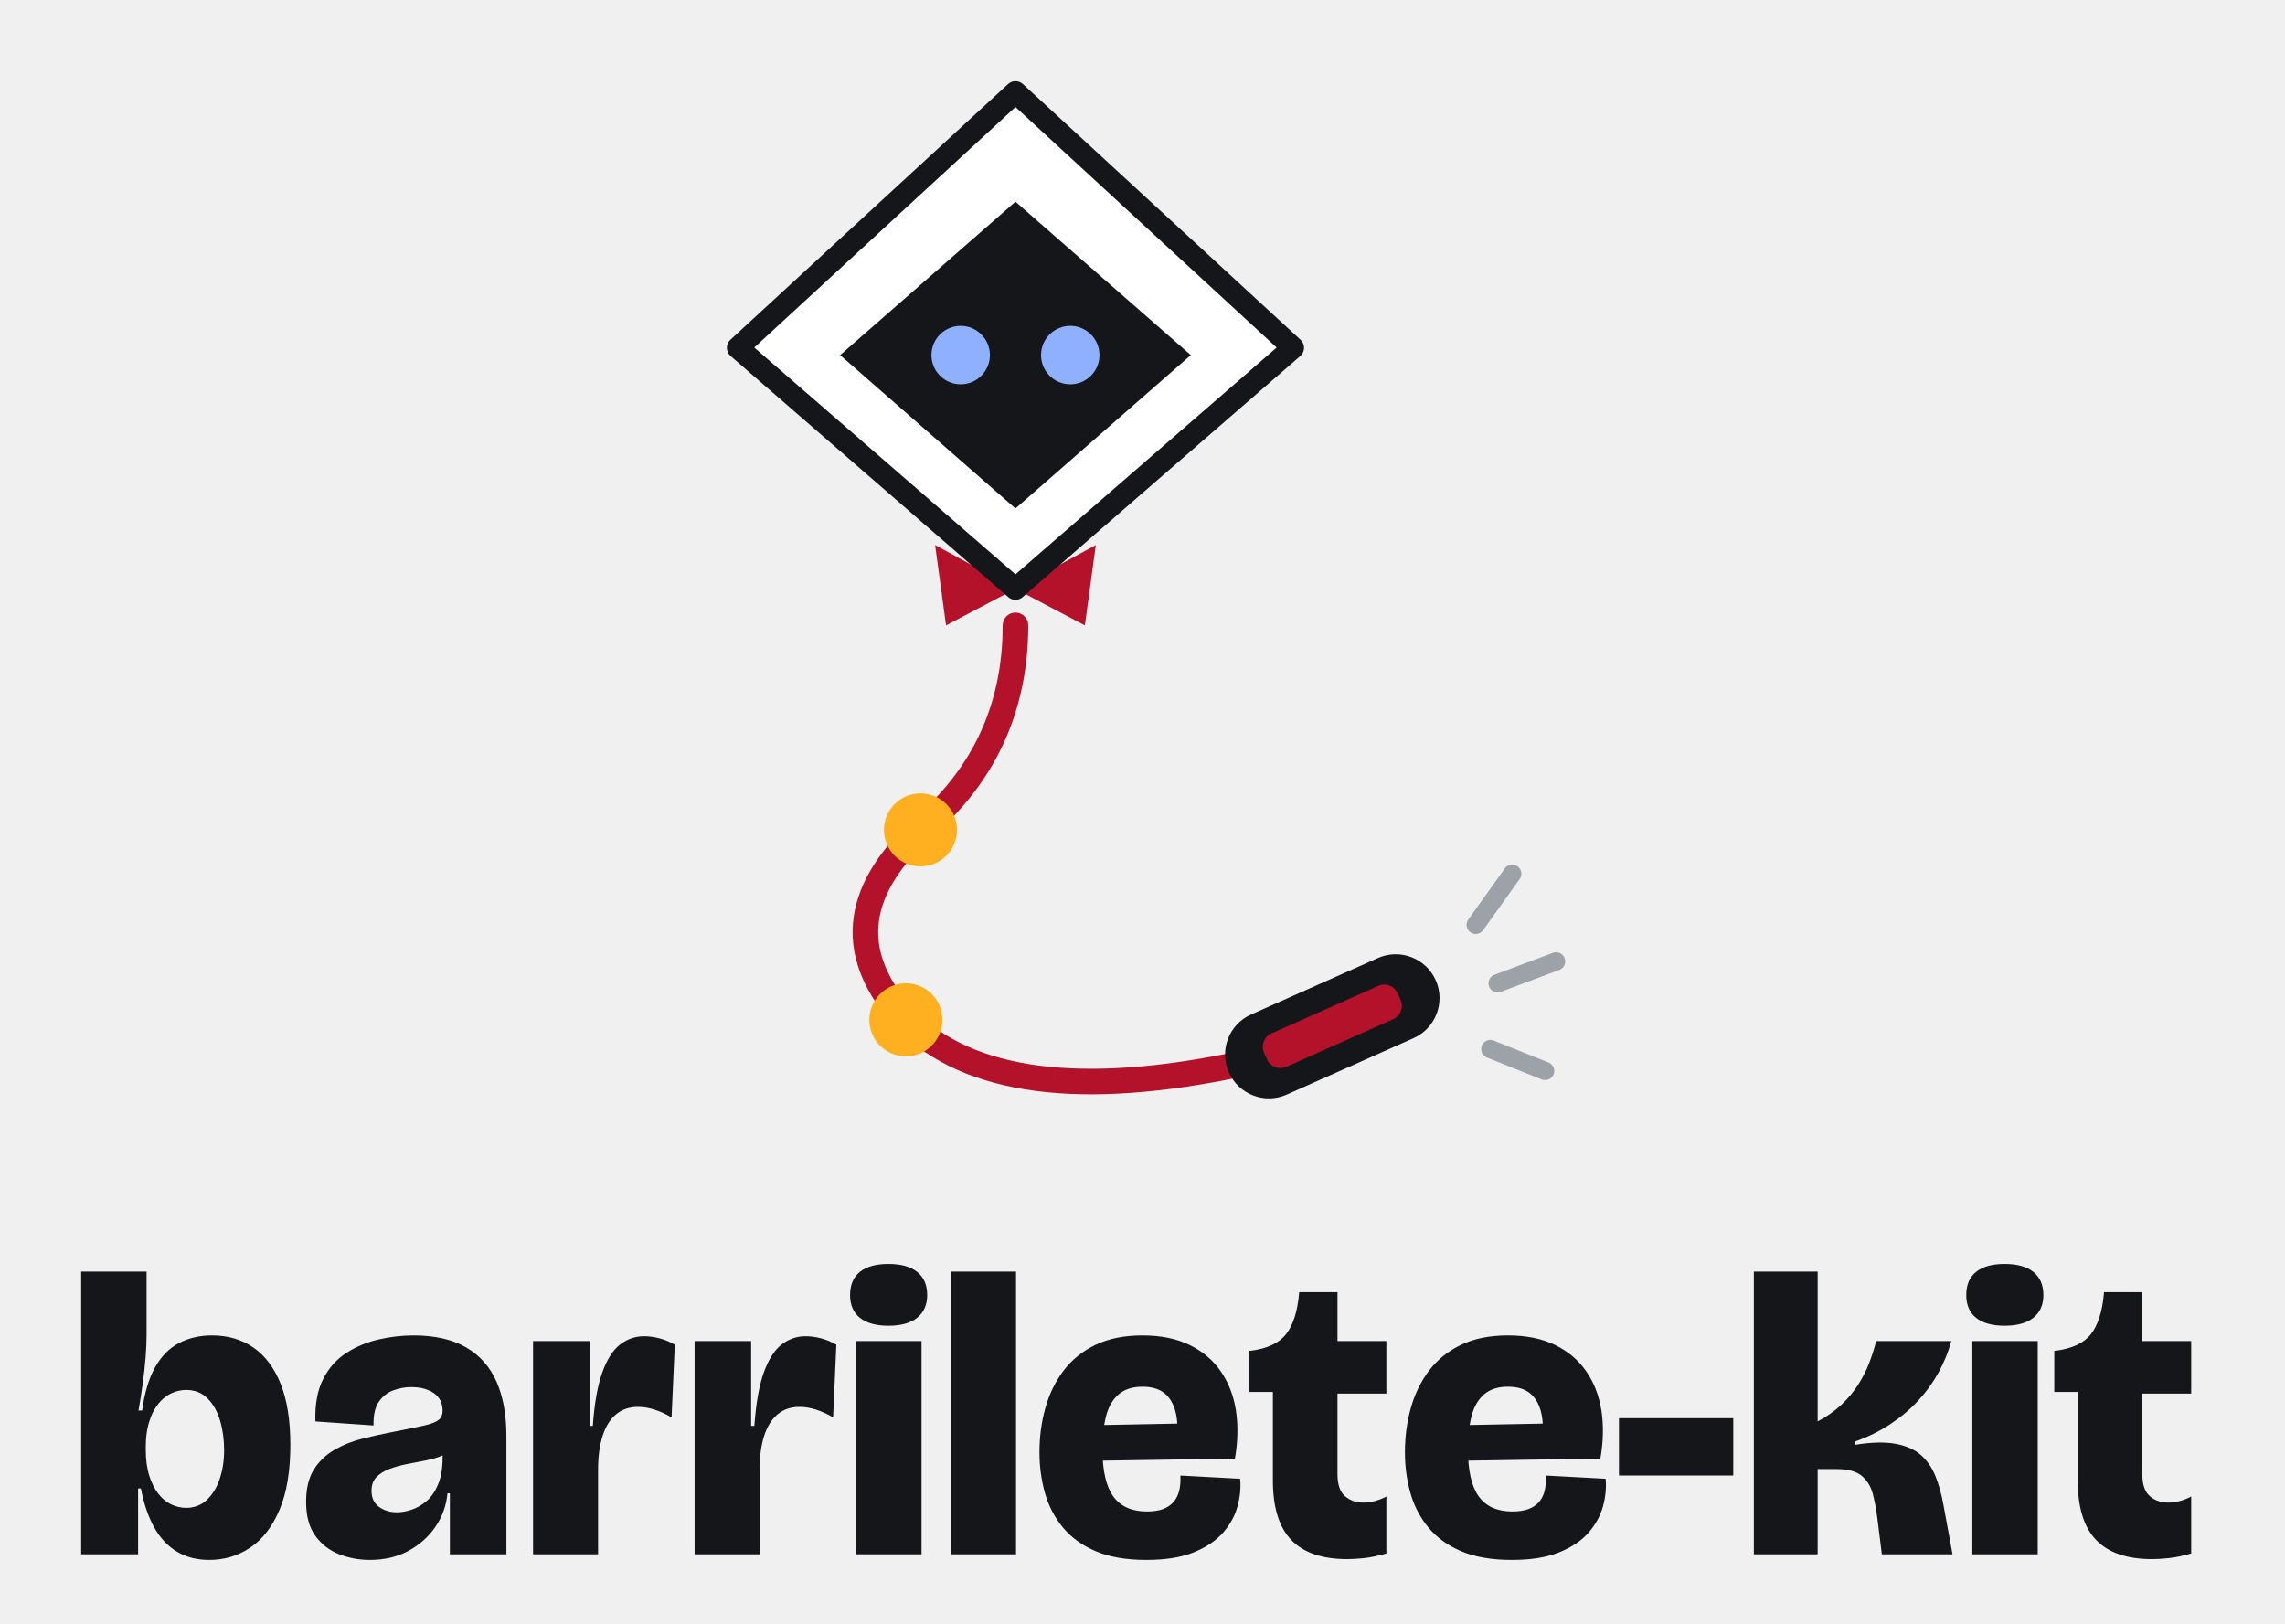
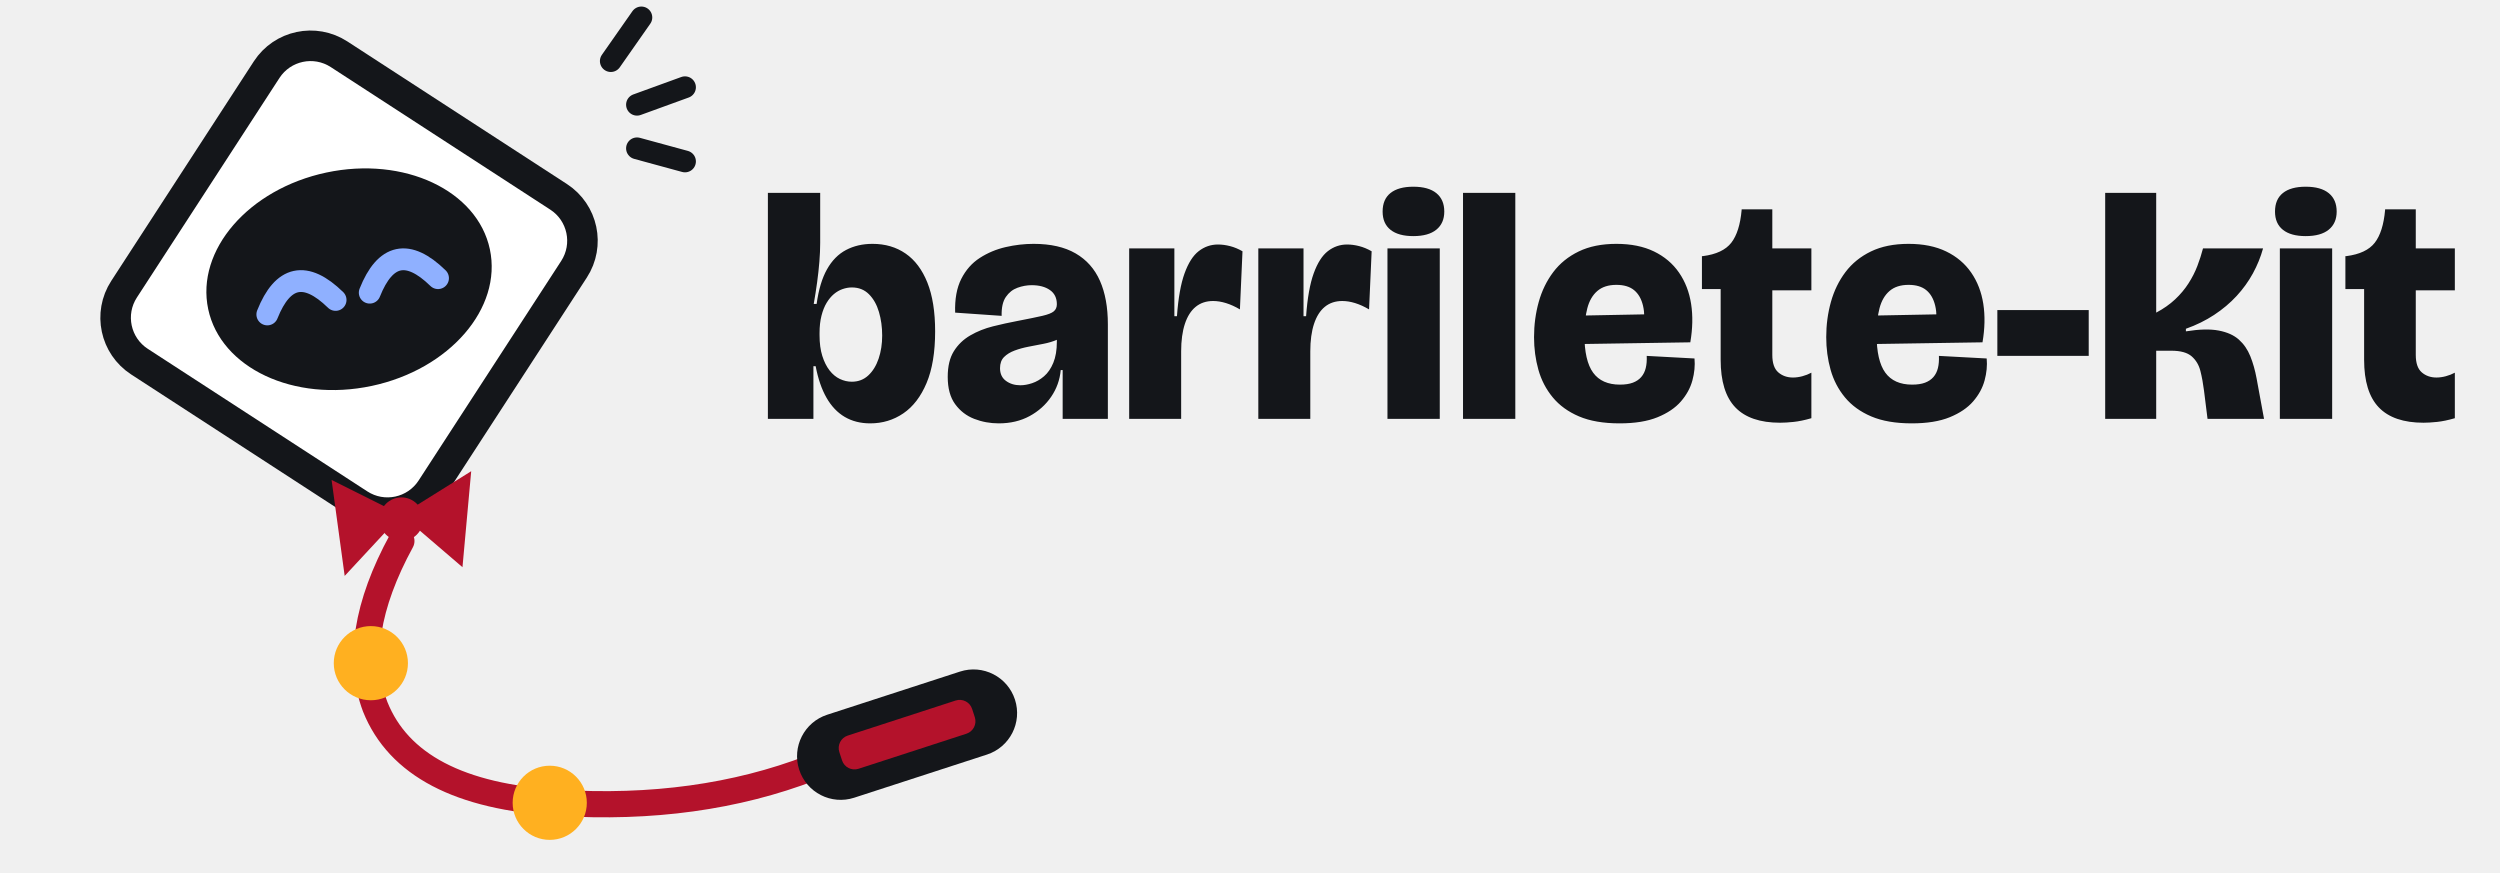
- <svg xmlns="http://www.w3.org/2000/svg" viewBox="0 0 563 400" role="img" aria-label="barrilete-kit">
-   <g transform="translate(70.2 -4.3) scale(0.9)">
-     <path d="M200 166 L178 154 L181 176 Z M200 166 L222 154 L219 176 Z" fill="#B4122B" />
-     <path d="M200 30 L276 100 L200 166 L124 100 Z" fill="#FFFFFF" stroke="#14161A" stroke-width="6" stroke-linejoin="round" />
-     <path d="M200 60 L248 102 L200 144 L152 102 Z" fill="#14161A" />
-     <circle cx="185" cy="102" r="8" fill="#8FB0FF" />
-     <circle cx="215" cy="102" r="8" fill="#8FB0FF" />
-     <path d="M200 176 Q200 210 174 232 Q146 258 170 284 Q196 310 262 296" stroke="#B4122B" stroke-width="7" fill="none" stroke-linecap="round" />
-     <circle cx="174" cy="232" r="10" fill="#FFB020" />
-     <circle cx="170" cy="284" r="10" fill="#FFB020" />
-     <g transform="translate(284 287) rotate(-24)">
-       <rect x="-28" y="-12" width="62" height="24" rx="12" fill="#14161A" />
-       <rect x="-17" y="-5" width="40" height="10" rx="4" fill="#B4122B" />
-     </g>
-     <g stroke="#5A6270" stroke-width="5" stroke-linecap="round" opacity="0.55">
-       <path d="M326 258 L336 244" />
-       <path d="M332 274 L348 268" />
-       <path d="M330 292 L345 298" />
-     </g>
+ <svg xmlns="http://www.w3.org/2000/svg" viewBox="0 0 573 200" role="img" aria-label="barrilete-kit">
+   <g transform="rotate(-12 80 64)">
+     <rect x="38" y="22" width="84" height="84" rx="12" transform="rotate(45 80 64)" fill="#FFFFFF" stroke="#14161A" stroke-width="7" />
+     <ellipse cx="80" cy="64" rx="33" ry="25" fill="#14161A" />
+     <path d="M60 68 Q68 56 76 68 M84 68 Q92 56 100 68" stroke="#8FB0FF" stroke-width="5" fill="none" stroke-linecap="round" />
  </g>
-   <path transform="translate(16.418 383) scale(0.0995)" fill="#14161A" d="M353 14Q308 14 274.0 -6.0Q240 -26 217.5 -65.5Q195 -105 184 -163H177V0H36V-186V-700H198V-545Q198 -518 195.5 -487.0Q193 -456 188.5 -423.0Q184 -390 178 -356H187Q196 -422 219.0 -463.0Q242 -504 278.0 -523.0Q314 -542 360 -542Q419 -542 462.5 -512.0Q506 -482 530.0 -422.0Q554 -362 554 -271Q554 -174 527.5 -111.0Q501 -48 455.5 -17.0Q410 14 353 14ZM296 -115Q326 -115 347.0 -134.5Q368 -154 379.0 -186.5Q390 -219 390 -258Q390 -297 380.0 -331.0Q370 -365 349.0 -386.0Q328 -407 296 -407Q282 -407 267.5 -402.0Q253 -397 240.5 -386.5Q228 -376 218.0 -359.5Q208 -343 202.0 -319.5Q196 -296 196 -266V-259Q196 -222 204.5 -195.0Q213 -168 227.0 -150.0Q241 -132 259.0 -123.5Q277 -115 296 -115ZM751 14Q711 14 675.0 0.0Q639 -14 616.0 -45.5Q593 -77 593 -130Q593 -179 612.0 -209.5Q631 -240 663.0 -258.5Q695 -277 733.0 -286.5Q771 -296 808 -303Q860 -313 886.0 -319.0Q912 -325 921.5 -333.0Q931 -341 931 -355Q931 -384 909.5 -399.0Q888 -414 853 -414Q831 -414 809.0 -406.0Q787 -398 773.0 -377.5Q759 -357 760 -319L616 -329Q614 -392 635.0 -433.5Q656 -475 692.5 -498.5Q729 -522 772.5 -532.0Q816 -542 859 -542Q938 -542 989.0 -512.5Q1040 -483 1064.5 -427.5Q1089 -372 1089 -293V-199Q1089 -166 1089.0 -132.5Q1089 -99 1089.0 -66.0Q1089 -33 1089 0H949Q949 -36 949.0 -73.0Q949 -110 949 -151H943Q939 -106 913.5 -68.5Q888 -31 846.5 -8.5Q805 14 751 14ZM818 -104Q835 -104 854.5 -110.5Q874 -117 891.5 -132.0Q909 -147 920.0 -173.5Q931 -200 931 -239V-263L958 -266Q950 -253 931.5 -245.0Q913 -237 890.0 -232.5Q867 -228 843.5 -223.5Q820 -219 800.0 -211.5Q780 -204 767.5 -191.5Q755 -179 755 -157Q755 -131 773.5 -117.5Q792 -104 818 -104ZM1155 0V-287V-528H1295V-318H1303Q1309 -402 1326.5 -450.5Q1344 -499 1370.5 -519.5Q1397 -540 1430 -540Q1448 -540 1467.5 -535.0Q1487 -530 1506 -519L1498 -339Q1476 -352 1455.0 -358.5Q1434 -365 1415 -365Q1383 -365 1361.0 -347.0Q1339 -329 1327.5 -294.0Q1316 -259 1316 -209V0ZM1555 0V-287V-528H1695V-318H1703Q1709 -402 1726.5 -450.5Q1744 -499 1770.5 -519.5Q1797 -540 1830 -540Q1848 -540 1867.5 -535.0Q1887 -530 1906 -519L1898 -339Q1876 -352 1855.0 -358.5Q1834 -365 1815 -365Q1783 -365 1761.0 -347.0Q1739 -329 1727.5 -294.0Q1716 -259 1716 -209V0ZM1955 0V-528H2117V0ZM2035 -566Q1989 -566 1964.5 -585.5Q1940 -605 1940 -642Q1940 -680 1964.5 -699.5Q1989 -719 2035 -719Q2082 -719 2106.5 -699.0Q2131 -679 2131 -642Q2131 -606 2106.5 -586.0Q2082 -566 2035 -566ZM2189 0V-700H2351V0ZM2674 14Q2599 14 2548.5 -7.5Q2498 -29 2467.0 -66.5Q2436 -104 2422.5 -152.0Q2409 -200 2409 -253Q2409 -310 2423.5 -362.0Q2438 -414 2468.5 -454.5Q2499 -495 2547.5 -518.5Q2596 -542 2664 -542Q2732 -542 2780.5 -518.5Q2829 -495 2858.0 -453.0Q2887 -411 2895.5 -356.0Q2904 -301 2893 -237L2510 -231V-319L2769 -324L2748 -273Q2754 -319 2746.5 -350.5Q2739 -382 2719.0 -398.5Q2699 -415 2664 -415Q2627 -415 2605.0 -396.0Q2583 -377 2574.0 -342.5Q2565 -308 2565 -261Q2565 -180 2592.0 -143.0Q2619 -106 2675 -106Q2699 -106 2715.0 -112.0Q2731 -118 2741.0 -129.5Q2751 -141 2755.0 -157.5Q2759 -174 2758 -195L2906 -187Q2909 -154 2899.5 -119.0Q2890 -84 2864.0 -54.0Q2838 -24 2791.5 -5.0Q2745 14 2674 14ZM3171 12Q3078 12 3032.5 -35.5Q2987 -83 2987 -183V-402H2929V-504H2932Q2994 -512 3020.0 -545.5Q3046 -579 3052 -647V-649H3147V-528H3268V-398H3147V-198Q3147 -160 3165.5 -144.0Q3184 -128 3211 -128Q3225 -128 3240.0 -132.0Q3255 -136 3268 -143V-2Q3237 7 3213.0 9.5Q3189 12 3171 12ZM3579 14Q3504 14 3453.5 -7.5Q3403 -29 3372.0 -66.5Q3341 -104 3327.5 -152.0Q3314 -200 3314 -253Q3314 -310 3328.5 -362.0Q3343 -414 3373.5 -454.5Q3404 -495 3452.5 -518.5Q3501 -542 3569 -542Q3637 -542 3685.5 -518.5Q3734 -495 3763.0 -453.0Q3792 -411 3800.5 -356.0Q3809 -301 3798 -237L3415 -231V-319L3674 -324L3653 -273Q3659 -319 3651.5 -350.5Q3644 -382 3624.0 -398.5Q3604 -415 3569 -415Q3532 -415 3510.0 -396.0Q3488 -377 3479.0 -342.5Q3470 -308 3470 -261Q3470 -180 3497.0 -143.0Q3524 -106 3580 -106Q3604 -106 3620.0 -112.0Q3636 -118 3646.0 -129.5Q3656 -141 3660.0 -157.5Q3664 -174 3663 -195L3811 -187Q3814 -154 3804.5 -119.0Q3795 -84 3769.0 -54.0Q3743 -24 3696.5 -5.0Q3650 14 3579 14ZM3844 -195V-337H4127V-195ZM4178 0V-700H4336V-329Q4370 -347 4394.5 -370.0Q4419 -393 4436.0 -419.5Q4453 -446 4463.5 -473.5Q4474 -501 4481 -528H4667Q4656 -488 4635.5 -450.5Q4615 -413 4585.0 -380.5Q4555 -348 4515.5 -322.0Q4476 -296 4428 -279V-271Q4490 -281 4529.5 -273.5Q4569 -266 4592.0 -245.5Q4615 -225 4627.5 -194.0Q4640 -163 4647 -125L4670 0H4495L4484 -88Q4480 -120 4473.0 -148.0Q4466 -176 4446.0 -193.5Q4426 -211 4383 -211H4336V0ZM4719 0V-528H4881V0ZM4799 -566Q4753 -566 4728.5 -585.5Q4704 -605 4704 -642Q4704 -680 4728.5 -699.5Q4753 -719 4799 -719Q4846 -719 4870.5 -699.0Q4895 -679 4895 -642Q4895 -606 4870.5 -586.0Q4846 -566 4799 -566ZM5164 12Q5071 12 5025.5 -35.5Q4980 -83 4980 -183V-402H4922V-504H4925Q4987 -512 5013.0 -545.5Q5039 -579 5045 -647V-649H5140V-528H5261V-398H5140V-198Q5140 -160 5158.5 -144.0Q5177 -128 5204 -128Q5218 -128 5233.0 -132.0Q5248 -136 5261 -143V-2Q5230 7 5206.0 9.5Q5182 12 5164 12Z" />
+   <path d="M92 118 L76 110 L79 132 Z M92 118 L108 108 L106 130 Z" fill="#B4122B" />
+   <circle cx="92" cy="119" r="5" fill="#B4122B" />
+   <g stroke="#14161A" stroke-width="5" stroke-linecap="round">
+     <path d="M140 14 L147 4" />
+     <path d="M146 24 L157 20" />
+     <path d="M146 34 L157 37" />
+   </g>
+   <path d="M92 124 Q80 146 86 162 Q94 182 128 184 Q160 186 186 176" stroke="#B4122B" stroke-width="6" fill="none" stroke-linecap="round" />
+   <circle cx="85" cy="152" r="8.5" fill="#FFB020" />
+   <circle cx="126" cy="184" r="8.5" fill="#FFB020" />
+   <g transform="translate(206 169) rotate(-18)">
+     <rect x="-24" y="-10" width="52" height="20" rx="10" fill="#14161A" />
+     <rect x="-14" y="-4" width="32" height="8" rx="3" fill="#B4122B" />
+   </g>
+   <path transform="translate(173.336 96.0) scale(0.074)" fill="#14161A" d="M353 14Q308 14 274.0 -6.0Q240 -26 217.5 -65.5Q195 -105 184 -163H177V0H36V-186V-700H198V-545Q198 -518 195.5 -487.0Q193 -456 188.5 -423.0Q184 -390 178 -356H187Q196 -422 219.0 -463.0Q242 -504 278.0 -523.0Q314 -542 360 -542Q419 -542 462.5 -512.0Q506 -482 530.0 -422.0Q554 -362 554 -271Q554 -174 527.5 -111.0Q501 -48 455.5 -17.0Q410 14 353 14ZM296 -115Q326 -115 347.0 -134.5Q368 -154 379.0 -186.5Q390 -219 390 -258Q390 -297 380.0 -331.0Q370 -365 349.0 -386.0Q328 -407 296 -407Q282 -407 267.5 -402.0Q253 -397 240.5 -386.5Q228 -376 218.0 -359.5Q208 -343 202.0 -319.5Q196 -296 196 -266V-259Q196 -222 204.5 -195.0Q213 -168 227.0 -150.0Q241 -132 259.0 -123.5Q277 -115 296 -115ZM751 14Q711 14 675.0 0.0Q639 -14 616.0 -45.5Q593 -77 593 -130Q593 -179 612.0 -209.5Q631 -240 663.0 -258.5Q695 -277 733.0 -286.5Q771 -296 808 -303Q860 -313 886.0 -319.0Q912 -325 921.5 -333.0Q931 -341 931 -355Q931 -384 909.5 -399.0Q888 -414 853 -414Q831 -414 809.0 -406.0Q787 -398 773.0 -377.5Q759 -357 760 -319L616 -329Q614 -392 635.0 -433.5Q656 -475 692.5 -498.5Q729 -522 772.5 -532.0Q816 -542 859 -542Q938 -542 989.0 -512.5Q1040 -483 1064.5 -427.5Q1089 -372 1089 -293V-199Q1089 -166 1089.0 -132.5Q1089 -99 1089.0 -66.0Q1089 -33 1089 0H949Q949 -36 949.0 -73.0Q949 -110 949 -151H943Q939 -106 913.5 -68.5Q888 -31 846.5 -8.5Q805 14 751 14ZM818 -104Q835 -104 854.5 -110.5Q874 -117 891.5 -132.0Q909 -147 920.0 -173.5Q931 -200 931 -239V-263L958 -266Q950 -253 931.5 -245.0Q913 -237 890.0 -232.5Q867 -228 843.5 -223.5Q820 -219 800.0 -211.5Q780 -204 767.5 -191.5Q755 -179 755 -157Q755 -131 773.5 -117.5Q792 -104 818 -104ZM1155 0V-287V-528H1295V-318H1303Q1309 -402 1326.5 -450.5Q1344 -499 1370.5 -519.5Q1397 -540 1430 -540Q1448 -540 1467.5 -535.0Q1487 -530 1506 -519L1498 -339Q1476 -352 1455.0 -358.5Q1434 -365 1415 -365Q1383 -365 1361.0 -347.0Q1339 -329 1327.5 -294.0Q1316 -259 1316 -209V0ZM1555 0V-287V-528H1695V-318H1703Q1709 -402 1726.5 -450.5Q1744 -499 1770.5 -519.5Q1797 -540 1830 -540Q1848 -540 1867.5 -535.0Q1887 -530 1906 -519L1898 -339Q1876 -352 1855.0 -358.5Q1834 -365 1815 -365Q1783 -365 1761.0 -347.0Q1739 -329 1727.5 -294.0Q1716 -259 1716 -209V0ZM1955 0V-528H2117V0ZM2035 -566Q1989 -566 1964.5 -585.5Q1940 -605 1940 -642Q1940 -680 1964.5 -699.5Q1989 -719 2035 -719Q2082 -719 2106.5 -699.0Q2131 -679 2131 -642Q2131 -606 2106.5 -586.0Q2082 -566 2035 -566ZM2189 0V-700H2351V0ZM2674 14Q2599 14 2548.5 -7.5Q2498 -29 2467.0 -66.5Q2436 -104 2422.5 -152.0Q2409 -200 2409 -253Q2409 -310 2423.5 -362.0Q2438 -414 2468.5 -454.5Q2499 -495 2547.5 -518.5Q2596 -542 2664 -542Q2732 -542 2780.5 -518.5Q2829 -495 2858.0 -453.0Q2887 -411 2895.5 -356.0Q2904 -301 2893 -237L2510 -231V-319L2769 -324L2748 -273Q2754 -319 2746.5 -350.5Q2739 -382 2719.0 -398.5Q2699 -415 2664 -415Q2627 -415 2605.0 -396.0Q2583 -377 2574.0 -342.5Q2565 -308 2565 -261Q2565 -180 2592.0 -143.0Q2619 -106 2675 -106Q2699 -106 2715.0 -112.0Q2731 -118 2741.0 -129.5Q2751 -141 2755.0 -157.5Q2759 -174 2758 -195L2906 -187Q2909 -154 2899.5 -119.0Q2890 -84 2864.0 -54.0Q2838 -24 2791.5 -5.0Q2745 14 2674 14ZM3171 12Q3078 12 3032.5 -35.5Q2987 -83 2987 -183V-402H2929V-504H2932Q2994 -512 3020.0 -545.5Q3046 -579 3052 -647V-649H3147V-528H3268V-398H3147V-198Q3147 -160 3165.5 -144.0Q3184 -128 3211 -128Q3225 -128 3240.0 -132.0Q3255 -136 3268 -143V-2Q3237 7 3213.0 9.5Q3189 12 3171 12ZM3579 14Q3504 14 3453.5 -7.5Q3403 -29 3372.0 -66.5Q3341 -104 3327.5 -152.0Q3314 -200 3314 -253Q3314 -310 3328.5 -362.0Q3343 -414 3373.5 -454.5Q3404 -495 3452.5 -518.5Q3501 -542 3569 -542Q3637 -542 3685.5 -518.5Q3734 -495 3763.0 -453.0Q3792 -411 3800.5 -356.0Q3809 -301 3798 -237L3415 -231V-319L3674 -324L3653 -273Q3659 -319 3651.5 -350.5Q3644 -382 3624.0 -398.5Q3604 -415 3569 -415Q3532 -415 3510.0 -396.0Q3488 -377 3479.0 -342.5Q3470 -308 3470 -261Q3470 -180 3497.0 -143.0Q3524 -106 3580 -106Q3604 -106 3620.0 -112.0Q3636 -118 3646.0 -129.5Q3656 -141 3660.0 -157.5Q3664 -174 3663 -195L3811 -187Q3814 -154 3804.5 -119.0Q3795 -84 3769.0 -54.0Q3743 -24 3696.5 -5.0Q3650 14 3579 14ZM3844 -195V-337H4127V-195ZM4178 0V-700H4336V-329Q4370 -347 4394.5 -370.0Q4419 -393 4436.0 -419.5Q4453 -446 4463.5 -473.5Q4474 -501 4481 -528H4667Q4656 -488 4635.5 -450.5Q4615 -413 4585.0 -380.5Q4555 -348 4515.5 -322.0Q4476 -296 4428 -279V-271Q4490 -281 4529.5 -273.5Q4569 -266 4592.0 -245.5Q4615 -225 4627.5 -194.0Q4640 -163 4647 -125L4670 0H4495L4484 -88Q4480 -120 4473.0 -148.0Q4466 -176 4446.0 -193.5Q4426 -211 4383 -211H4336V0ZM4719 0V-528H4881V0ZM4799 -566Q4753 -566 4728.5 -585.5Q4704 -605 4704 -642Q4704 -680 4728.5 -699.5Q4753 -719 4799 -719Q4846 -719 4870.5 -699.0Q4895 -679 4895 -642Q4895 -606 4870.5 -586.0Q4846 -566 4799 -566ZM5164 12Q5071 12 5025.5 -35.5Q4980 -83 4980 -183V-402H4922V-504H4925Q4987 -512 5013.0 -545.5Q5039 -579 5045 -647V-649H5140V-528H5261V-398H5140V-198Q5140 -160 5158.5 -144.0Q5177 -128 5204 -128Q5218 -128 5233.0 -132.0Q5248 -136 5261 -143V-2Q5230 7 5206.0 9.5Q5182 12 5164 12Z" />
</svg>
